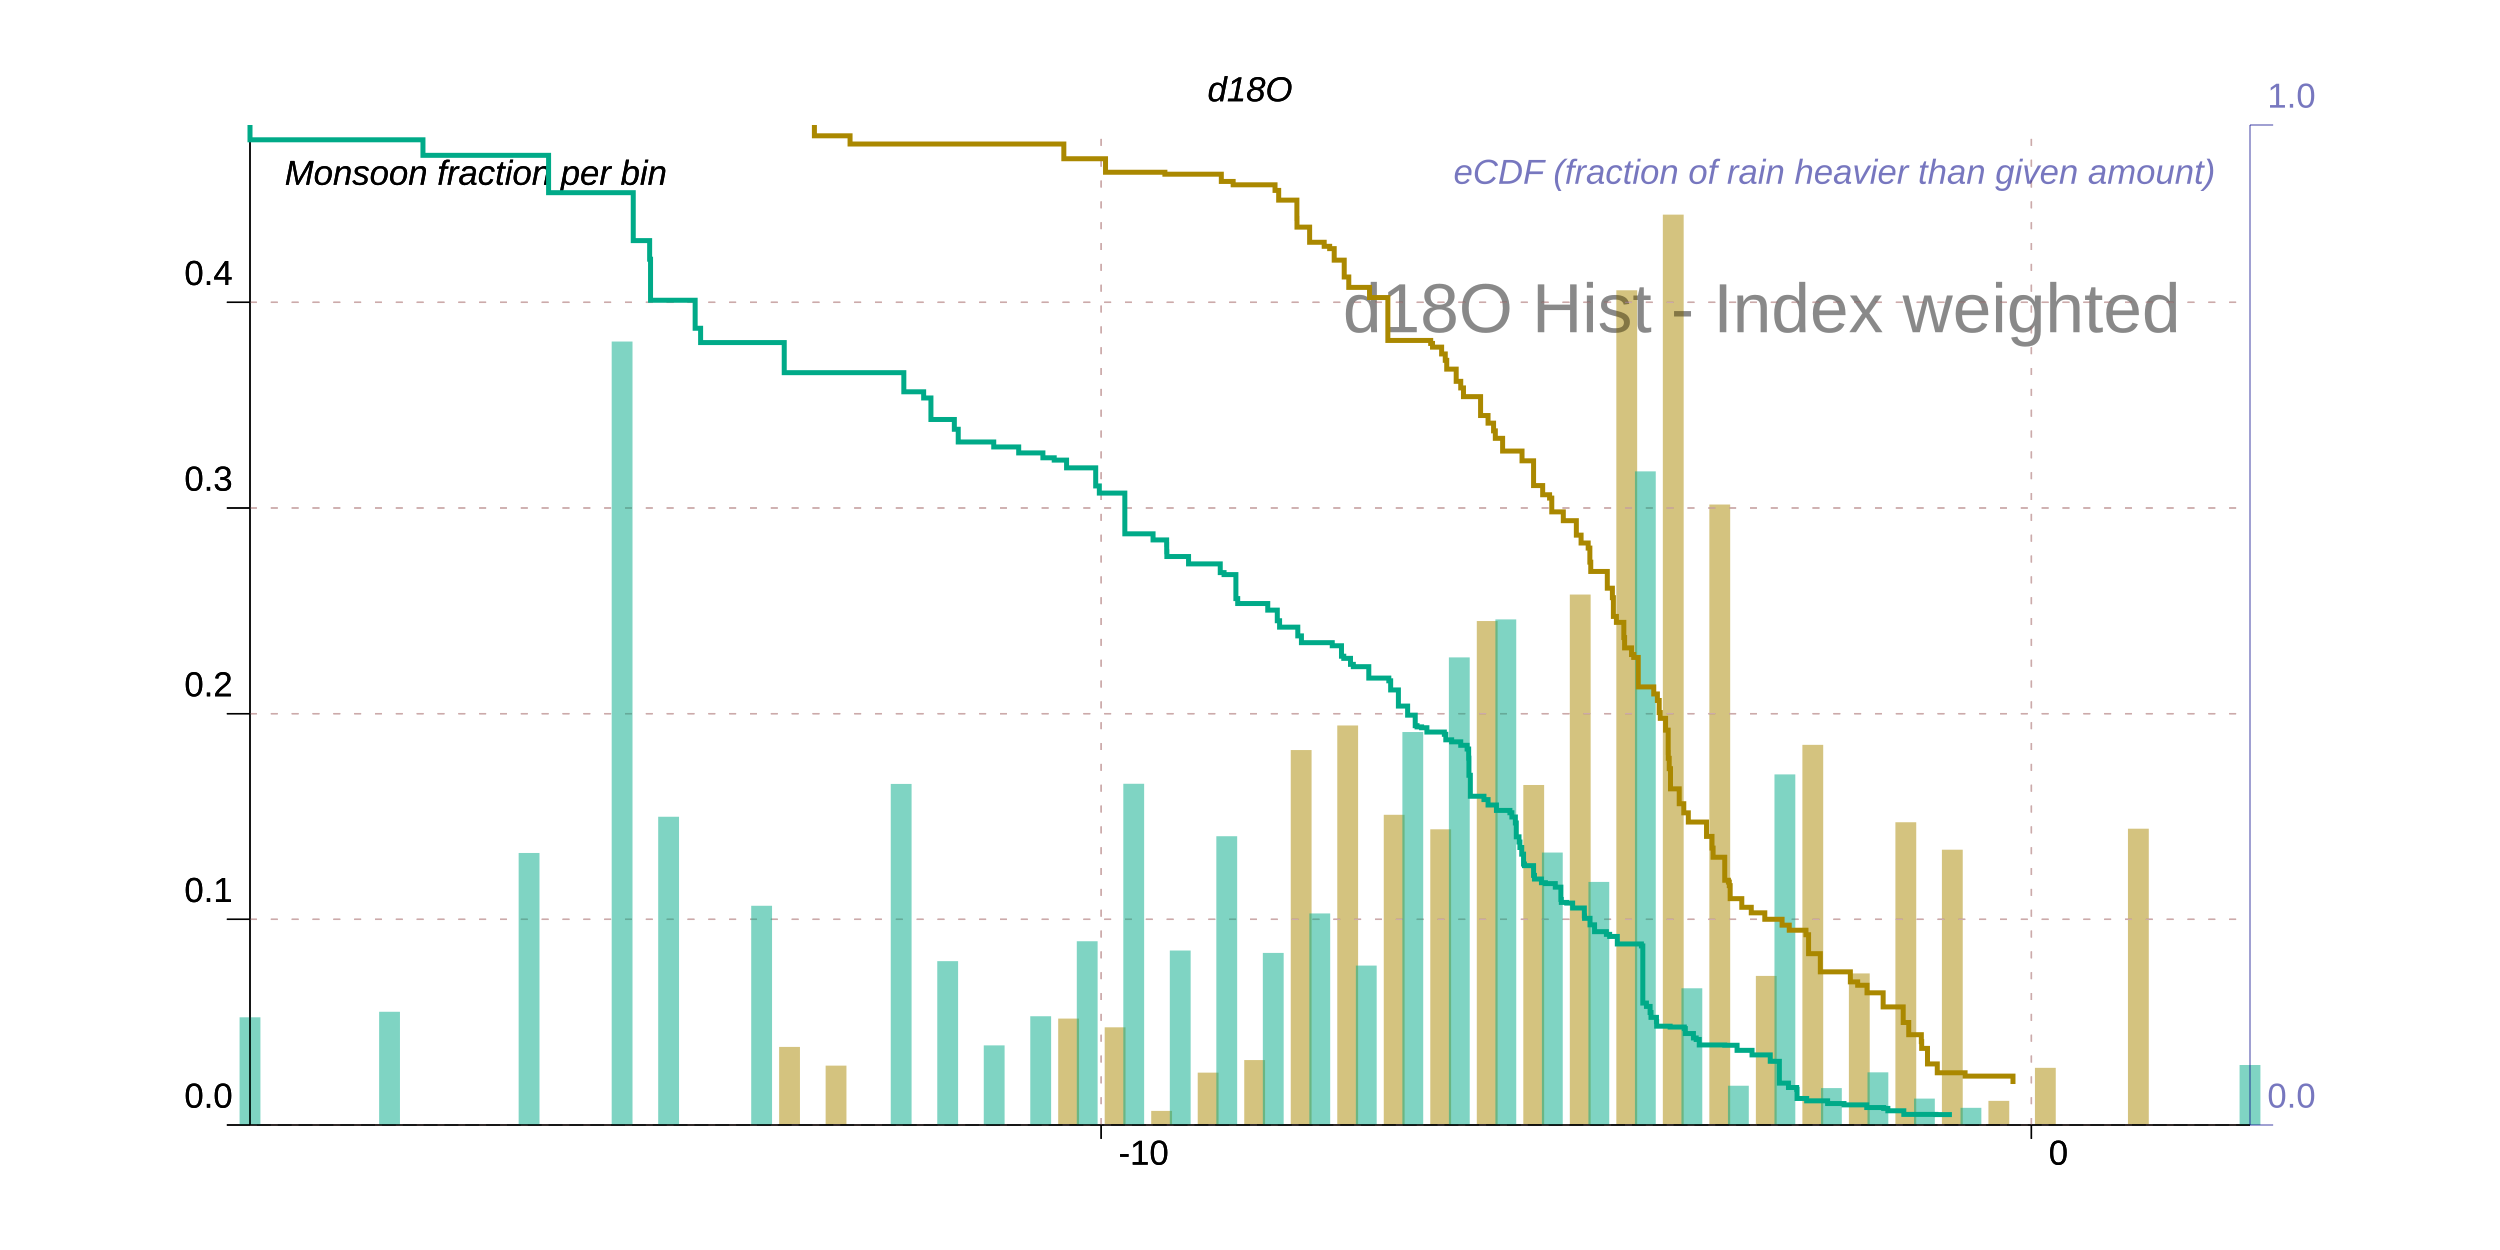
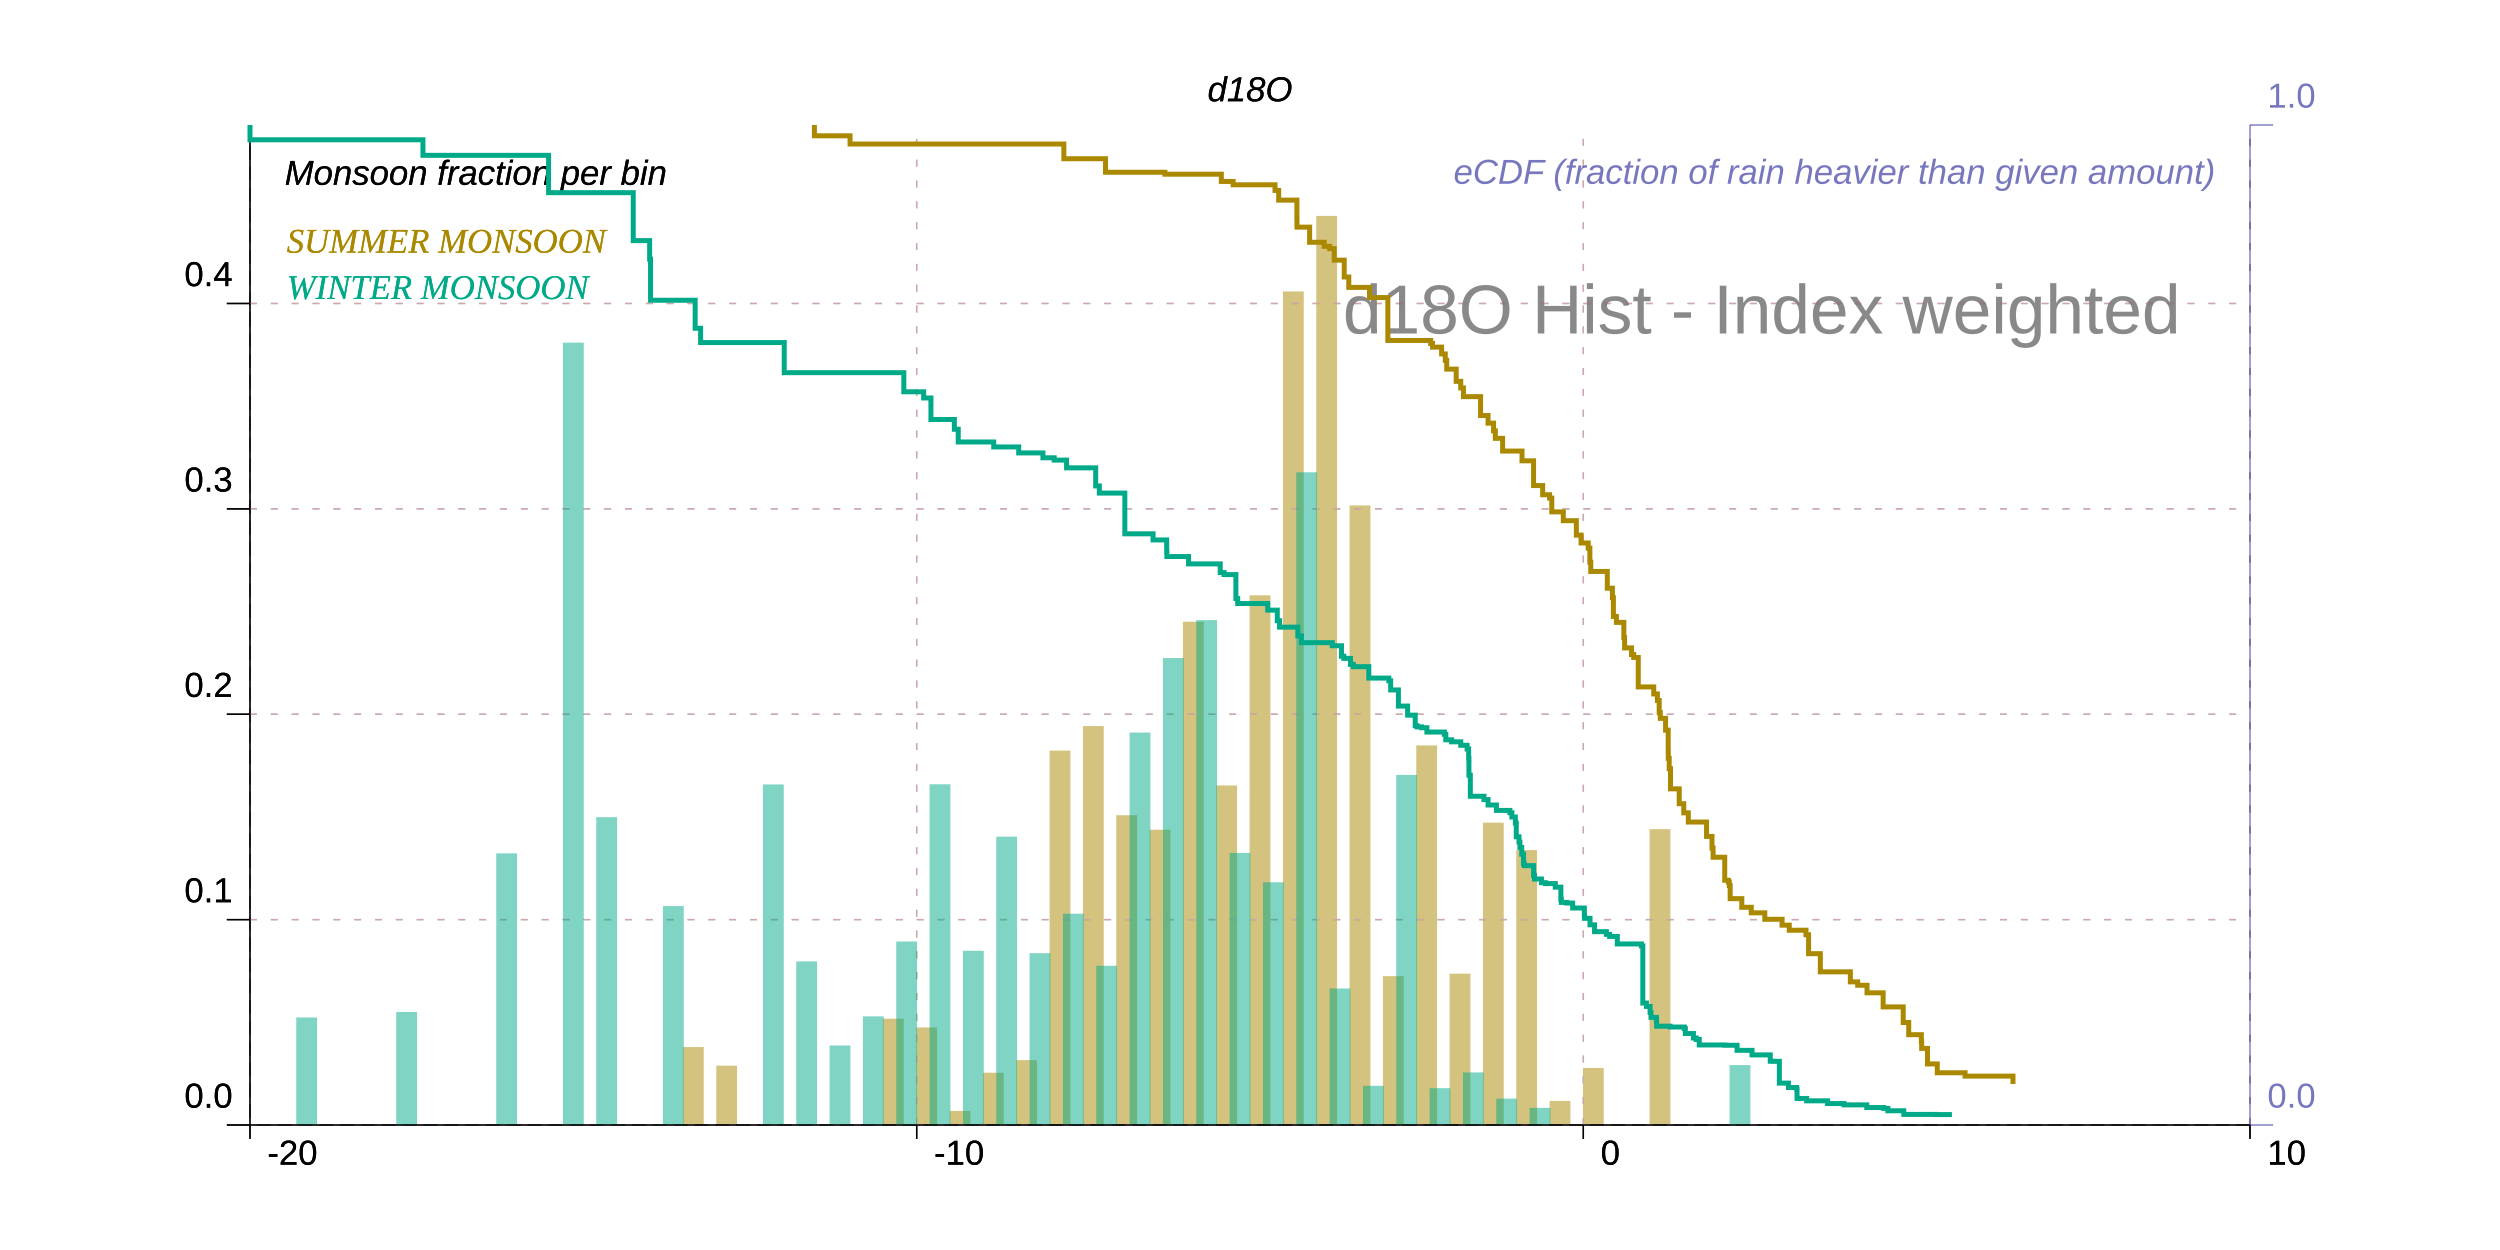
<svg xmlns="http://www.w3.org/2000/svg" height="900" version="1.1" viewBox="0 0 1800 900" width="1800">
  <g>
    <g transform="matrix(1.00,0.00,0.00,1.00,0.00,0.00)">
      <g>
        <g transform="matrix(1.00,0.00,0.00,1.00,0.00,0.00)">
          <svg height="900" version="1.1" viewBox="0 0 1800 900" width="1800">
            <g>
              <g>
                <g stroke-dasharray="5.0 10.0" stroke-width="1.0" stroke="#caa">
-                   <line x1="792.84" x2="792.84" y1="810.00" y2="90.00" />
-                   <line x1="1462.60" x2="1462.60" y1="810.00" y2="90.00" />
-                   <line x1="180.00" x2="1620.00" y1="810.00" y2="810.00" />
-                   <line x1="180.00" x2="1620.00" y1="661.92" y2="661.92" />
-                   <line x1="180.00" x2="1620.00" y1="513.84" y2="513.84" />
-                   <line x1="180.00" x2="1620.00" y1="365.76" y2="365.76" />
-                   <line x1="180.00" x2="1620.00" y1="217.68" y2="217.68" />
-                 </g>
-                 <g>
-                   <text dominant-baseline="hanging" dx="-50.0" dy="50.0" fill="#0004" font-family="Arial, sans-serif" font-size="50" stroke-width="1.667" stroke="none" text-anchor="end" text="d18O Hist - Index weighted" x="1620.00" y="154.53">d18O Hist - Index weighted</text>
+                   <line x1="180.00" x2="180.00" y1="810.00" y2="90.00" />
+                   <line x1="660.00" x2="660.00" y1="810.00" y2="90.00" />
+                   <line x1="1140.00" x2="1140.00" y1="810.00" y2="90.00" />
+                   <line x1="1620.00" x2="1620.00" y1="810.00" y2="90.00" />
+                   <line x1="180.00" x2="1620.00" y1="810.00" y2="810.00" />
+                   <line x1="180.00" x2="1620.00" y1="662.13" y2="662.13" />
+                   <line x1="180.00" x2="1620.00" y1="514.26" y2="514.26" />
+                   <line x1="180.00" x2="1620.00" y1="366.38" y2="366.38" />
+                   <line x1="180.00" x2="1620.00" y1="218.51" y2="218.51" />
+                 </g>
+                 <g>
+                   <text dominant-baseline="hanging" dx="-50.0" dy="50.0" fill="#0004" font-family="Arial, sans-serif" font-size="50" stroke-width="1.667" stroke="none" text-anchor="end" text="d18O Hist - Index weighted" x="1620.00" y="155.45">d18O Hist - Index weighted</text>
+                 </g>
+                 <g>
+                   <text dominant-baseline="hanging" dx="25.0" dy="75.0" fill="#aa8800" font-size="25.0" font-style="italic" stroke-width="0.5" text-anchor="beginning" text="SUMMER MONSOON" x="181.44" y="90.07">SUMMER MONSOON</text>
+                 </g>
+                 <g>
+                   <text dominant-baseline="hanging" dx="25.0" dy="108.333" fill="#00aa88" font-size="25.0" font-style="italic" stroke-width="0.5" text-anchor="beginning" text="WINTER MONSOON" x="181.44" y="90.07">WINTER MONSOON</text>
                </g>
                <g>
                  <text dominant-baseline="text-bottom" dy="-12.5" fill="black" font-family="Arial, sans-serif" font-size="25.0" font-style="italic" stroke="none" text-anchor="middle" text="d18O" x="900.00" y="90.72">d18O</text>
                </g>
                <g>
                  <text dominant-baseline="hanging" dx="25.0" dy="25.0" fill="black" font-family="Arial, sans-serif" font-size="25.0" font-style="italic" stroke="none" text-anchor="beginning" text-orientation="sideways" text="Monsoon fraction per bin" x="180.00" y="90.72">Monsoon fraction per bin</text>
                </g>
                <g fill="none" opacity="0.5" stroke-width="15" stroke="#aa8800">
-                   <line x1="1539.63" x2="1539.63" y1="596.67" y2="810.00" />
-                   <line x1="1439.16" x2="1439.16" y1="792.62" y2="810.00" />
-                   <line x1="802.88" x2="802.88" y1="739.66" y2="810.00" />
-                   <line x1="836.37" x2="836.37" y1="799.85" y2="810.00" />
-                   <line x1="869.86" x2="869.86" y1="772.29" y2="810.00" />
-                   <line x1="903.35" x2="903.35" y1="763.24" y2="810.00" />
-                   <line x1="769.40" x2="769.40" y1="733.37" y2="810.00" />
-                   <line x1="568.47" x2="568.47" y1="753.78" y2="810.00" />
-                   <line x1="601.95" x2="601.95" y1="767.25" y2="810.00" />
-                   <line x1="1070.79" x2="1070.79" y1="447.14" y2="810.00" />
-                   <line x1="1104.28" x2="1104.28" y1="565.19" y2="810.00" />
-                   <line x1="1137.77" x2="1137.77" y1="428.07" y2="810.00" />
-                   <line x1="1171.26" x2="1171.26" y1="208.99" y2="810.00" />
-                   <line x1="936.84" x2="936.84" y1="540.03" y2="810.00" />
-                   <line x1="970.33" x2="970.33" y1="522.34" y2="810.00" />
-                   <line x1="1003.81" x2="1003.81" y1="586.65" y2="810.00" />
-                   <line x1="1037.30" x2="1037.30" y1="597.09" y2="810.00" />
-                   <line x1="1472.65" x2="1472.65" y1="768.84" y2="810.00" />
-                   <line x1="1405.67" x2="1405.67" y1="611.79" y2="810.00" />
-                   <line x1="1338.70" x2="1338.70" y1="700.86" y2="810.00" />
-                   <line x1="1372.19" x2="1372.19" y1="592.01" y2="810.00" />
-                   <line x1="1204.74" x2="1204.74" y1="154.53" y2="810.00" />
-                   <line x1="1238.23" x2="1238.23" y1="363.25" y2="810.00" />
-                   <line x1="1271.72" x2="1271.72" y1="702.66" y2="810.00" />
-                   <line x1="1305.21" x2="1305.21" y1="536.29" y2="810.00" />
-                 </g>
-                 <g stroke="black">
-                   <line x1="792.84" x2="792.84" y1="810.00" y2="820.00" />
-                   <line x1="1462.60" x2="1462.60" y1="810.00" y2="820.00" />
+                   <line x1="1195.20" x2="1195.20" y1="596.97" y2="810.00" />
+                   <line x1="1123.20" x2="1123.20" y1="792.64" y2="810.00" />
+                   <line x1="667.20" x2="667.20" y1="739.76" y2="810.00" />
+                   <line x1="691.20" x2="691.20" y1="799.87" y2="810.00" />
+                   <line x1="715.20" x2="715.20" y1="772.34" y2="810.00" />
+                   <line x1="739.20" x2="739.20" y1="763.30" y2="810.00" />
+                   <line x1="643.20" x2="643.20" y1="733.48" y2="810.00" />
+                   <line x1="499.20" x2="499.20" y1="753.86" y2="810.00" />
+                   <line x1="523.20" x2="523.20" y1="767.31" y2="810.00" />
+                   <line x1="859.20" x2="859.20" y1="447.65" y2="810.00" />
+                   <line x1="883.20" x2="883.20" y1="565.54" y2="810.00" />
+                   <line x1="907.20" x2="907.20" y1="428.61" y2="810.00" />
+                   <line x1="931.20" x2="931.20" y1="209.83" y2="810.00" />
+                   <line x1="763.20" x2="763.20" y1="540.41" y2="810.00" />
+                   <line x1="787.20" x2="787.20" y1="522.75" y2="810.00" />
+                   <line x1="811.20" x2="811.20" y1="586.96" y2="810.00" />
+                   <line x1="835.20" x2="835.20" y1="597.39" y2="810.00" />
+                   <line x1="1147.20" x2="1147.20" y1="768.90" y2="810.00" />
+                   <line x1="1099.20" x2="1099.20" y1="612.07" y2="810.00" />
+                   <line x1="1051.20" x2="1051.20" y1="701.02" y2="810.00" />
+                   <line x1="1075.20" x2="1075.20" y1="592.32" y2="810.00" />
+                   <line x1="955.20" x2="955.20" y1="155.45" y2="810.00" />
+                   <line x1="979.20" x2="979.20" y1="363.88" y2="810.00" />
+                   <line x1="1003.20" x2="1003.20" y1="702.81" y2="810.00" />
+                   <line x1="1027.20" x2="1027.20" y1="536.68" y2="810.00" />
+                 </g>
+                 <g stroke="black">
+                   <line x1="180.00" x2="180.00" y1="810.00" y2="820.00" />
+                   <line x1="660.00" x2="660.00" y1="810.00" y2="820.00" />
+                   <line x1="1140.00" x2="1140.00" y1="810.00" y2="820.00" />
+                   <line x1="1620.00" x2="1620.00" y1="810.00" y2="820.00" />
                  <g fill="black" font-family="Arial, sans-serif" font-size="25.0" stroke="none" text-anchor="start" transform="translate(12.5 0.0)">
-                     <text x="792.84" y="838.57">-10</text>
-                     <text x="1462.60" y="838.57">0</text>
+                     <text x="180.00" y="838.57">-20</text>
+                     <text x="660.00" y="838.57">-10</text>
+                     <text x="1140.00" y="838.57">0</text>
+                     <text x="1620.00" y="838.57">10</text>
                  </g>
                  <line x1="180.00" x2="1620.00" y1="810.00" y2="810.00" />
                </g>
                <g stroke="black">
                  <line x1="180.00" x2="163.33" y1="810.00" y2="810.00" />
-                   <line x1="180.00" x2="163.33" y1="661.92" y2="661.92" />
-                   <line x1="180.00" x2="163.33" y1="513.84" y2="513.84" />
-                   <line x1="180.00" x2="163.33" y1="365.76" y2="365.76" />
-                   <line x1="180.00" x2="163.33" y1="217.68" y2="217.68" />
+                   <line x1="180.00" x2="163.33" y1="662.13" y2="662.13" />
+                   <line x1="180.00" x2="163.33" y1="514.26" y2="514.26" />
+                   <line x1="180.00" x2="163.33" y1="366.38" y2="366.38" />
+                   <line x1="180.00" x2="163.33" y1="218.51" y2="218.51" />
                  <g fill="black" font-family="Arial, sans-serif" font-size="25.0" stroke="none" text-anchor="end">
                    <text x="167.50" y="797.50">0.0</text>
-                     <text x="167.50" y="649.42">0.1</text>
-                     <text x="167.50" y="501.34">0.2</text>
-                     <text x="167.50" y="353.26">0.3</text>
-                     <text x="167.50" y="205.18">0.4</text>
+                     <text x="167.50" y="649.63">0.1</text>
+                     <text x="167.50" y="501.76">0.2</text>
+                     <text x="167.50" y="353.88">0.3</text>
+                     <text x="167.50" y="206.01">0.4</text>
                  </g>
                  <line x1="180.00" x2="180.00" y1="810.00" y2="90.00" />
                </g>
              </g>
              <g>
                <g stroke-dasharray="5.0 10.0" stroke-width="1.0" stroke="#caa">
-                   <line x1="792.84" x2="792.84" y1="810.00" y2="90.00" />
-                   <line x1="1462.60" x2="1462.60" y1="810.00" y2="90.00" />
-                   <line x1="180.00" x2="1620.00" y1="810.00" y2="810.00" />
-                   <line x1="180.00" x2="1620.00" y1="661.92" y2="661.92" />
-                   <line x1="180.00" x2="1620.00" y1="513.84" y2="513.84" />
-                   <line x1="180.00" x2="1620.00" y1="365.76" y2="365.76" />
-                   <line x1="180.00" x2="1620.00" y1="217.68" y2="217.68" />
-                 </g>
-                 <g>
-                   <text dominant-baseline="hanging" dx="-50.0" dy="50.0" fill="#0004" font-family="Arial, sans-serif" font-size="50" stroke-width="1.667" stroke="none" text-anchor="end" text="d18O Hist - Index weighted" x="1620.00" y="154.53">d18O Hist - Index weighted</text>
+                   <line x1="180.00" x2="180.00" y1="810.00" y2="90.00" />
+                   <line x1="660.00" x2="660.00" y1="810.00" y2="90.00" />
+                   <line x1="1140.00" x2="1140.00" y1="810.00" y2="90.00" />
+                   <line x1="1620.00" x2="1620.00" y1="810.00" y2="90.00" />
+                   <line x1="180.00" x2="1620.00" y1="810.00" y2="810.00" />
+                   <line x1="180.00" x2="1620.00" y1="662.13" y2="662.13" />
+                   <line x1="180.00" x2="1620.00" y1="514.26" y2="514.26" />
+                   <line x1="180.00" x2="1620.00" y1="366.38" y2="366.38" />
+                   <line x1="180.00" x2="1620.00" y1="218.51" y2="218.51" />
+                 </g>
+                 <g>
+                   <text dominant-baseline="hanging" dx="-50.0" dy="50.0" fill="#0004" font-family="Arial, sans-serif" font-size="50" stroke-width="1.667" stroke="none" text-anchor="end" text="d18O Hist - Index weighted" x="1620.00" y="155.45">d18O Hist - Index weighted</text>
+                 </g>
+                 <g>
+                   <text dominant-baseline="hanging" dx="25.0" dy="75.0" fill="#aa8800" font-size="25.0" font-style="italic" stroke-width="0.5" text-anchor="beginning" text="SUMMER MONSOON" x="181.44" y="90.07">SUMMER MONSOON</text>
+                 </g>
+                 <g>
+                   <text dominant-baseline="hanging" dx="25.0" dy="108.333" fill="#00aa88" font-size="25.0" font-style="italic" stroke-width="0.5" text-anchor="beginning" text="WINTER MONSOON" x="181.44" y="90.07">WINTER MONSOON</text>
                </g>
                <g>
                  <text dominant-baseline="text-bottom" dy="-12.5" fill="black" font-family="Arial, sans-serif" font-size="25.0" font-style="italic" stroke="none" text-anchor="middle" text="d18O" x="900.00" y="90.72">d18O</text>
                </g>
                <g>
                  <text dominant-baseline="hanging" dx="25.0" dy="25.0" fill="black" font-family="Arial, sans-serif" font-size="25.0" font-style="italic" stroke="none" text-anchor="beginning" text-orientation="sideways" text="Monsoon fraction per bin" x="180.00" y="90.72">Monsoon fraction per bin</text>
                </g>
                <g fill="none" opacity="0.5" stroke-width="15" stroke="#00aa88">
-                   <line x1="481.40" x2="481.40" y1="588.06" y2="810.00" />
-                   <line x1="447.91" x2="447.91" y1="245.90" y2="810.00" />
-                   <line x1="648.84" x2="648.84" y1="564.43" y2="810.00" />
-                   <line x1="548.37" x2="548.37" y1="652.16" y2="810.00" />
-                   <line x1="782.79" x2="782.79" y1="677.69" y2="810.00" />
-                   <line x1="749.30" x2="749.30" y1="731.69" y2="810.00" />
-                   <line x1="715.81" x2="715.81" y1="752.67" y2="810.00" />
-                   <line x1="682.33" x2="682.33" y1="692.02" y2="810.00" />
-                   <line x1="916.74" x2="916.74" y1="686.10" y2="810.00" />
-                   <line x1="883.26" x2="883.26" y1="602.08" y2="810.00" />
-                   <line x1="849.77" x2="849.77" y1="684.37" y2="810.00" />
-                   <line x1="816.28" x2="816.28" y1="564.32" y2="810.00" />
-                   <line x1="180.00" x2="180.00" y1="732.45" y2="810.00" />
-                   <line x1="380.93" x2="380.93" y1="614.14" y2="810.00" />
-                   <line x1="280.47" x2="280.47" y1="728.48" y2="810.00" />
-                   <line x1="1050.70" x2="1050.70" y1="473.32" y2="810.00" />
-                   <line x1="1017.21" x2="1017.21" y1="527.06" y2="810.00" />
-                   <line x1="983.72" x2="983.72" y1="695.22" y2="810.00" />
-                   <line x1="950.23" x2="950.23" y1="657.67" y2="810.00" />
-                   <line x1="1184.65" x2="1184.65" y1="339.38" y2="810.00" />
-                   <line x1="1151.16" x2="1151.16" y1="634.98" y2="810.00" />
-                   <line x1="1117.67" x2="1117.67" y1="613.83" y2="810.00" />
-                   <line x1="1084.19" x2="1084.19" y1="445.97" y2="810.00" />
-                   <line x1="1318.60" x2="1318.60" y1="783.42" y2="810.00" />
-                   <line x1="1285.12" x2="1285.12" y1="557.57" y2="810.00" />
-                   <line x1="1251.63" x2="1251.63" y1="781.73" y2="810.00" />
-                   <line x1="1218.14" x2="1218.14" y1="711.56" y2="810.00" />
-                   <line x1="1385.58" x2="1385.58" y1="790.99" y2="810.00" />
-                   <line x1="1352.09" x2="1352.09" y1="772.08" y2="810.00" />
-                   <line x1="1419.07" x2="1419.07" y1="797.63" y2="810.00" />
-                   <line x1="1620.00" x2="1620.00" y1="766.80" y2="810.00" />
-                 </g>
-                 <g stroke="black">
-                   <line x1="792.84" x2="792.84" y1="810.00" y2="820.00" />
-                   <line x1="1462.60" x2="1462.60" y1="810.00" y2="820.00" />
+                   <line x1="436.80" x2="436.80" y1="588.37" y2="810.00" />
+                   <line x1="412.80" x2="412.80" y1="246.70" y2="810.00" />
+                   <line x1="556.80" x2="556.80" y1="564.78" y2="810.00" />
+                   <line x1="484.80" x2="484.80" y1="652.38" y2="810.00" />
+                   <line x1="652.80" x2="652.80" y1="677.87" y2="810.00" />
+                   <line x1="628.80" x2="628.80" y1="731.80" y2="810.00" />
+                   <line x1="604.80" x2="604.80" y1="752.75" y2="810.00" />
+                   <line x1="580.80" x2="580.80" y1="692.19" y2="810.00" />
+                   <line x1="748.80" x2="748.80" y1="686.28" y2="810.00" />
+                   <line x1="724.80" x2="724.80" y1="602.38" y2="810.00" />
+                   <line x1="700.80" x2="700.80" y1="684.55" y2="810.00" />
+                   <line x1="676.80" x2="676.80" y1="564.67" y2="810.00" />
+                   <line x1="220.80" x2="220.80" y1="732.56" y2="810.00" />
+                   <line x1="364.80" x2="364.80" y1="614.42" y2="810.00" />
+                   <line x1="292.80" x2="292.80" y1="728.60" y2="810.00" />
+                   <line x1="844.80" x2="844.80" y1="473.79" y2="810.00" />
+                   <line x1="820.80" x2="820.80" y1="527.46" y2="810.00" />
+                   <line x1="796.80" x2="796.80" y1="695.38" y2="810.00" />
+                   <line x1="772.80" x2="772.80" y1="657.88" y2="810.00" />
+                   <line x1="940.80" x2="940.80" y1="340.04" y2="810.00" />
+                   <line x1="916.80" x2="916.80" y1="635.23" y2="810.00" />
+                   <line x1="892.80" x2="892.80" y1="614.10" y2="810.00" />
+                   <line x1="868.80" x2="868.80" y1="446.48" y2="810.00" />
+                   <line x1="1036.80" x2="1036.80" y1="783.46" y2="810.00" />
+                   <line x1="1012.80" x2="1012.80" y1="557.93" y2="810.00" />
+                   <line x1="988.80" x2="988.80" y1="781.77" y2="810.00" />
+                   <line x1="964.80" x2="964.80" y1="711.70" y2="810.00" />
+                   <line x1="1084.80" x2="1084.80" y1="791.02" y2="810.00" />
+                   <line x1="1060.80" x2="1060.80" y1="772.13" y2="810.00" />
+                   <line x1="1108.80" x2="1108.80" y1="797.65" y2="810.00" />
+                   <line x1="1252.80" x2="1252.80" y1="766.86" y2="810.00" />
+                 </g>
+                 <g stroke="black">
+                   <line x1="180.00" x2="180.00" y1="810.00" y2="820.00" />
+                   <line x1="660.00" x2="660.00" y1="810.00" y2="820.00" />
+                   <line x1="1140.00" x2="1140.00" y1="810.00" y2="820.00" />
+                   <line x1="1620.00" x2="1620.00" y1="810.00" y2="820.00" />
                  <g fill="black" font-family="Arial, sans-serif" font-size="25.0" stroke="none" text-anchor="start" transform="translate(12.5 0.0)">
-                     <text x="792.84" y="838.57">-10</text>
-                     <text x="1462.60" y="838.57">0</text>
+                     <text x="180.00" y="838.57">-20</text>
+                     <text x="660.00" y="838.57">-10</text>
+                     <text x="1140.00" y="838.57">0</text>
+                     <text x="1620.00" y="838.57">10</text>
                  </g>
                  <line x1="180.00" x2="1620.00" y1="810.00" y2="810.00" />
                </g>
                <g stroke="black">
                  <line x1="180.00" x2="163.33" y1="810.00" y2="810.00" />
-                   <line x1="180.00" x2="163.33" y1="661.92" y2="661.92" />
-                   <line x1="180.00" x2="163.33" y1="513.84" y2="513.84" />
-                   <line x1="180.00" x2="163.33" y1="365.76" y2="365.76" />
-                   <line x1="180.00" x2="163.33" y1="217.68" y2="217.68" />
+                   <line x1="180.00" x2="163.33" y1="662.13" y2="662.13" />
+                   <line x1="180.00" x2="163.33" y1="514.26" y2="514.26" />
+                   <line x1="180.00" x2="163.33" y1="366.38" y2="366.38" />
+                   <line x1="180.00" x2="163.33" y1="218.51" y2="218.51" />
                  <g fill="black" font-family="Arial, sans-serif" font-size="25.0" stroke="none" text-anchor="end">
                    <text x="167.50" y="797.50">0.0</text>
-                     <text x="167.50" y="649.42">0.1</text>
-                     <text x="167.50" y="501.34">0.2</text>
-                     <text x="167.50" y="353.26">0.3</text>
-                     <text x="167.50" y="205.18">0.4</text>
+                     <text x="167.50" y="649.63">0.1</text>
+                     <text x="167.50" y="501.76">0.2</text>
+                     <text x="167.50" y="353.88">0.3</text>
+                     <text x="167.50" y="206.01">0.4</text>
                  </g>
                  <line x1="180.00" x2="180.00" y1="810.00" y2="90.00" />
                </g>
              </g>
              <g>
                <g>
                  <text dominant-baseline="hanging" dx="-25.0" dy="25.0" fill="#0088" font-family="Arial, sans-serif" font-size="25.0" font-style="italic" stroke="none" text-anchor="end" text-orientation="sideways" text="eCDF (fraction of rain heavier than given amount)" x="1620.00" y="90.00">eCDF (fraction of rain heavier than given amount)</text>
                </g>
                <polyline fill="none" points="1449.35,780.49 1449.35,774.80 1414.85,774.80 1414.85,772.40 1394.84,772.40 1394.84,766.03 1387.79,766.03 1387.79,754.84 1383.60,754.84 1383.60,749.95 1383.36,749.95 1383.36,744.98 1374.28,744.98 1374.28,736.21 1370.31,736.21 1370.31,724.98 1355.86,724.98 1355.86,714.83 1344.25,714.83 1344.25,709.38 1337.52,709.38 1337.52,706.95 1332.26,706.95 1332.26,699.73 1310.63,699.73 1310.63,686.65 1302.17,686.65 1302.17,673.02 1300.30,673.02 1300.30,669.76 1288.26,669.76 1288.26,666.11 1283.10,666.11 1283.10,661.88 1270.65,661.88 1270.65,657.24 1260.91,657.24 1260.91,653.25 1254.09,653.25 1254.09,647.03 1245.72,647.03 1245.72,637.66 1245.09,637.66 1245.09,635.09 1244.44,635.09 1244.44,633.78 1241.81,633.78 1241.81,631.03 1241.81,631.03 1241.81,617.21 1233.43,617.21 1233.43,610.61 1232.64,610.61 1232.64,602.21 1228.70,602.21 1228.70,591.87 1215.59,591.87 1215.59,585.24 1212.32,585.24 1212.32,578.68 1209.04,578.68 1209.04,576.64 1209.04,576.64 1209.04,569.48 1209.03,569.48 1209.03,567.97 1202.76,567.97 1202.76,553.44 1201.83,553.44 1201.83,545.98 1201.17,545.98 1201.17,541.71 1201.10,541.71 1201.10,525.70 1199.21,525.70 1199.21,517.21 1195.40,517.21 1195.40,513.04 1194.62,513.04 1194.62,504.34 1193.31,504.34 1193.31,499.65 1190.69,499.65 1190.69,494.58 1179.54,494.58 1179.54,473.35 1176.27,473.35 1176.27,471.26 1174.70,471.26 1174.70,466.48 1169.71,466.48 1169.71,459.04 1169.16,459.04 1169.16,448.11 1163.81,448.11 1163.81,443.83 1161.64,443.83 1161.64,430.33 1160.92,430.33 1160.92,423.50 1157.26,423.50 1157.26,411.45 1145.34,411.45 1145.34,404.75 1144.70,404.75 1144.70,394.62 1143.50,394.62 1143.50,390.96 1138.38,390.96 1138.38,385.30 1134.97,385.30 1134.97,374.89 1125.58,374.89 1125.58,368.55 1117.28,368.55 1117.28,358.62 1115.70,358.62 1115.70,356.22 1110.72,356.22 1110.72,349.61 1104.17,349.61 1104.17,331.79 1095.86,331.79 1095.86,324.76 1081.88,324.76 1081.88,315.60 1076.64,315.60 1076.64,310.22 1075.37,310.22 1075.37,304.67 1071.40,304.67 1071.40,299.18 1066.02,299.18 1066.02,285.58 1053.70,285.58 1053.70,279.31 1051.73,279.31 1051.73,276.66 1051.73,276.66 1051.73,274.57 1048.46,274.57 1048.46,265.77 1041.64,265.77 1041.64,259.43 1040.59,259.43 1040.59,254.84 1037.97,254.84 1037.97,249.93 1031.42,249.93 1031.42,247.28 1030.10,247.28 1030.10,245.12 999.26,245.12 999.26,214.23 986.06,214.23 986.06,206.92 971.12,206.92 971.12,199.43 967.84,199.43 967.84,187.31 960.63,187.31 960.63,179.01 957.35,179.01 957.35,177.35 953.42,177.35 953.42,174.44 942.93,174.44 942.93,163.53 933.83,163.53 933.83,157.32 933.76,157.32 933.76,144.09 920.65,144.09 920.65,137.10 918.02,137.10 918.02,133.06 887.87,133.06 887.87,130.64 879.35,130.64 879.35,125.42 838.72,125.42 838.72,124.02 795.98,124.02 795.98,114.29 765.96,114.29 765.96,103.69 612.04,103.69 612.04,97.78 586.37,97.78 586.37,90.00 586.37,90.00 586.37,90.00" stroke-width="3.6" stroke="#aa8800" />
                <polyline fill="none" points="1403.57,804.07 1403.57,802.50 1393.87,802.50 1393.87,802.37 1370.74,802.37 1370.74,799.76 1359.25,799.76 1359.25,798.06 1356.23,798.06 1356.23,797.43 1344.06,797.43 1344.06,795.51 1327.67,795.51 1327.67,794.55 1315.88,794.55 1315.88,792.60 1300.80,792.60 1300.80,790.90 1293.88,790.90 1293.88,784.35 1293.59,784.35 1293.59,783.00 1287.69,783.00 1287.69,779.85 1281.14,779.85 1281.14,764.16 1276.55,764.16 1276.55,764.10 1274.58,764.10 1274.58,759.53 1261.47,759.53 1261.47,756.25 1250.69,756.25 1250.69,752.59 1241.81,752.59 1241.81,752.37 1223.46,752.37 1223.46,748.41 1221.24,748.41 1221.24,747.34 1219.27,747.34 1219.27,744.15 1213.43,744.15 1213.43,740.58 1212.71,740.58 1212.71,739.46 1202.49,739.46 1202.49,738.85 1192.78,738.85 1192.78,735.55 1192.65,735.55 1192.65,732.51 1188.72,732.51 1188.72,729.01 1188.07,729.01 1188.07,726.19 1188.07,726.19 1188.07,724.62 1185.44,724.62 1185.44,722.20 1182.82,722.20 1182.82,681.07 1181.80,681.07 1181.80,679.65 1164.47,679.65 1164.47,674.24 1158.95,674.24 1158.95,672.74 1156.60,672.74 1156.60,671.05 1156.60,671.05 1156.60,670.80 1148.08,670.80 1148.08,665.87 1144.81,665.87 1144.81,661.19 1140.87,661.19 1140.87,659.42 1140.73,659.42 1140.73,653.76 1132.30,653.76 1132.30,650.21 1128.03,650.21 1128.03,649.75 1124.16,649.75 1124.16,647.60 1123.83,647.60 1123.83,643.70 1123.83,643.70 1123.83,638.74 1119.81,638.74 1119.81,636.19 1112.69,636.19 1112.69,635.54 1109.84,635.54 1109.84,632.89 1104.82,632.89 1104.82,630.28 1104.17,630.28 1104.17,627.08 1104.17,627.08 1104.17,623.27 1097.61,623.27 1097.61,622.11 1096.96,622.11 1096.96,614.99 1095.65,614.99 1095.65,610.20 1094.34,610.20 1094.34,606.25 1093.68,606.25 1093.68,602.51 1091.72,602.51 1091.72,600.90 1091.72,600.90 1091.72,592.55 1091.06,592.55 1091.06,588.24 1088.56,588.24 1088.56,585.17 1087.13,585.17 1087.13,583.50 1077.44,583.50 1077.44,579.60 1071.40,579.60 1071.40,575.71 1068.45,575.71 1068.45,573.30 1058.64,573.30 1058.64,558.20 1057.63,558.20 1057.63,545.87 1057.43,545.87 1057.43,539.29 1056.32,539.29 1056.32,536.62 1051.73,536.62 1051.73,534.12 1045.18,534.12 1045.18,532.67 1040.98,532.67 1040.98,528.71 1039.94,528.71 1039.94,527.07 1027.37,527.07 1027.37,523.97 1023.55,523.97 1023.55,523.36 1020.27,523.36 1020.27,522.49 1018.96,522.49 1018.96,514.91 1013.49,514.91 1013.49,508.37 1006.85,508.37 1006.85,496.76 1001.27,496.76 1001.27,490.18 999.95,490.18 999.95,488.22 985.53,488.22 985.53,480.00 974.39,480.00 974.39,478.34 972.36,478.34 972.36,474.02 967.51,474.02 967.51,472.47 965.87,472.47 965.87,464.94 959.22,464.94 959.22,462.72 937.03,462.72 937.03,457.84 934.41,457.84 934.41,451.55 921.30,451.55 921.30,446.93 919.65,446.93 919.65,439.29 912.78,439.29 912.78,434.54 891.15,434.54 891.15,430.98 889.84,430.98 889.84,413.71 881.32,413.71 881.32,412.27 878.58,412.27 878.58,406.00 855.76,406.00 855.76,400.70 840.15,400.70 840.15,397.29 840.03,397.29 840.03,392.02 839.98,392.02 839.98,388.75 830.20,388.75 830.20,384.35 809.88,384.35 809.88,355.02 791.52,355.02 791.52,349.88 788.90,349.88 788.90,336.85 767.93,336.85 767.93,331.28 759.04,331.28 759.04,329.61 750.89,329.61 750.89,326.10 733.46,326.10 733.46,321.80 715.49,321.80 715.49,318.23 689.93,318.23 689.93,309.07 687.13,309.07 687.13,302.03 670.27,302.03 670.27,286.54 665.03,286.54 665.03,282.09 650.76,282.09 650.76,268.32 564.65,268.32 564.65,246.65 504.44,246.65 504.44,236.35 500.51,236.35 500.51,216.18 468.39,216.18 468.39,186.63 467.74,186.63 467.74,173.24 455.94,173.24 455.94,138.73 394.98,138.73 394.98,111.84 304.53,111.84 304.53,100.65 180.00,100.65 180.00,90.00 180.00,90.00 180.00,90.00" stroke-width="3.6" stroke="#00aa88" />
                <g stroke="#0088">
                  <line x1="1620.00" x2="1636.67" y1="810.00" y2="810.00" />
                  <line x1="1620.00" x2="1636.67" y1="90.00" y2="90.00" />
                  <g fill="#0088" font-family="Arial, sans-serif" font-size="25.0" stroke="none" text-anchor="beginning">
                    <text x="1632.50" y="797.50">0.0</text>
                    <text x="1632.50" y="77.50">1.0</text>
                  </g>
                  <line x1="1620.00" x2="1620.00" y1="810.00" y2="90.00" />
                </g>
              </g>
            </g>
          </svg>
        </g>
      </g>
    </g>
  </g>
</svg>
